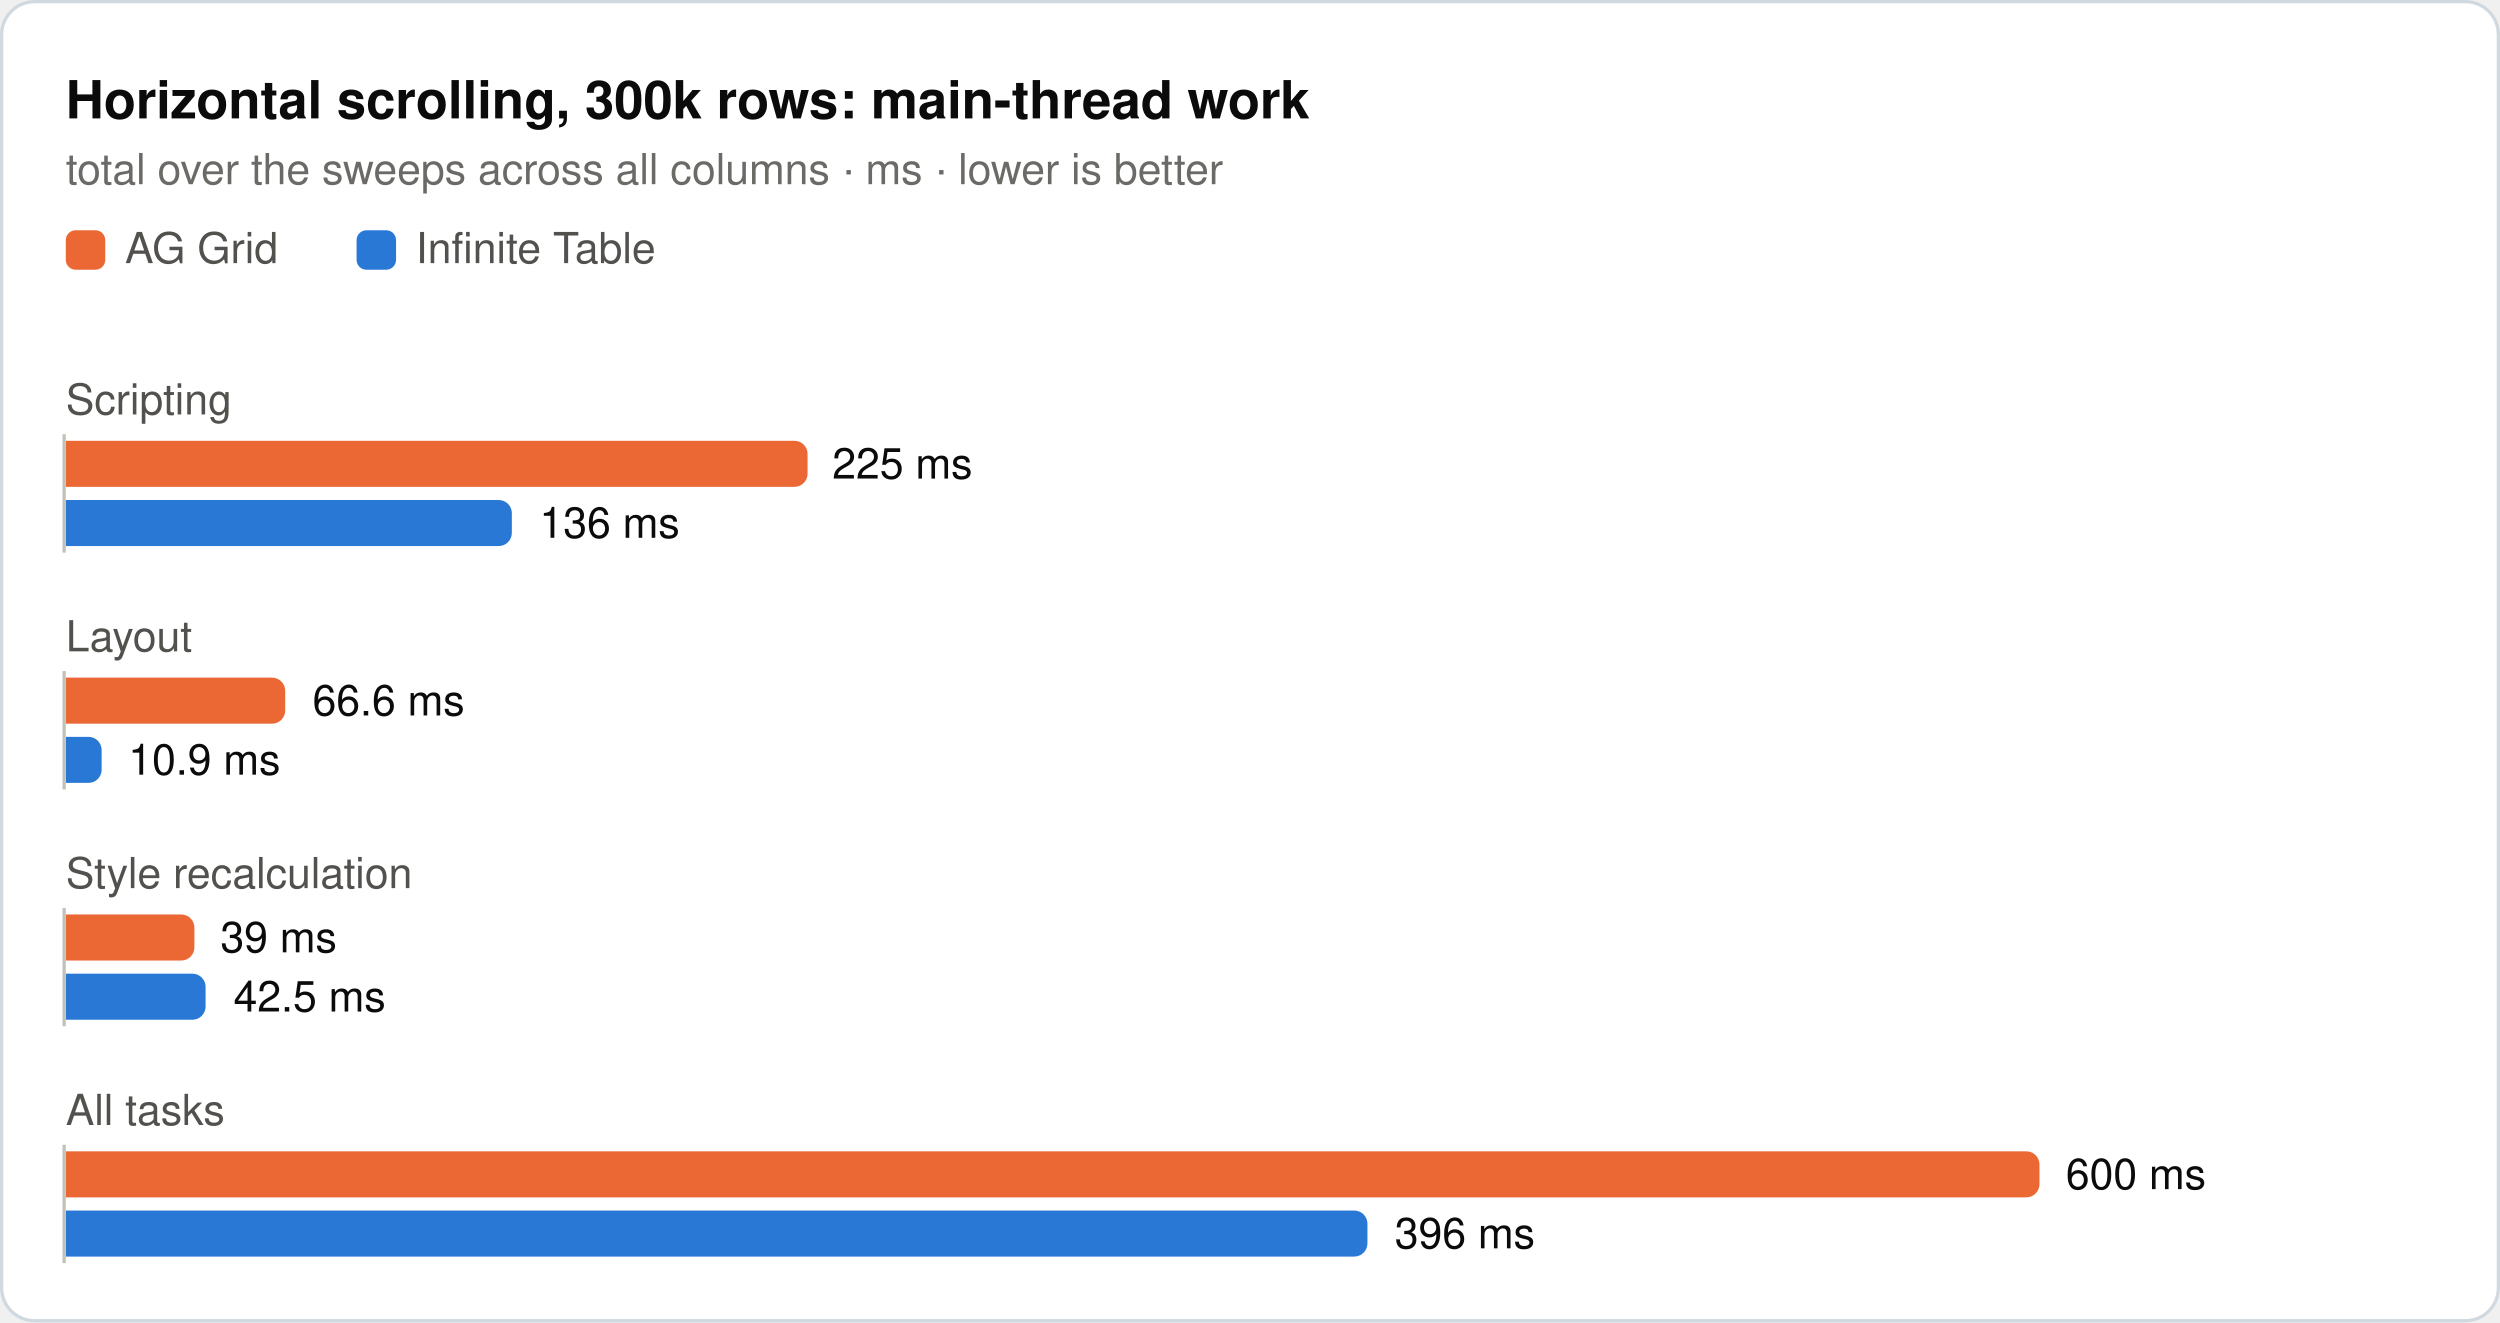
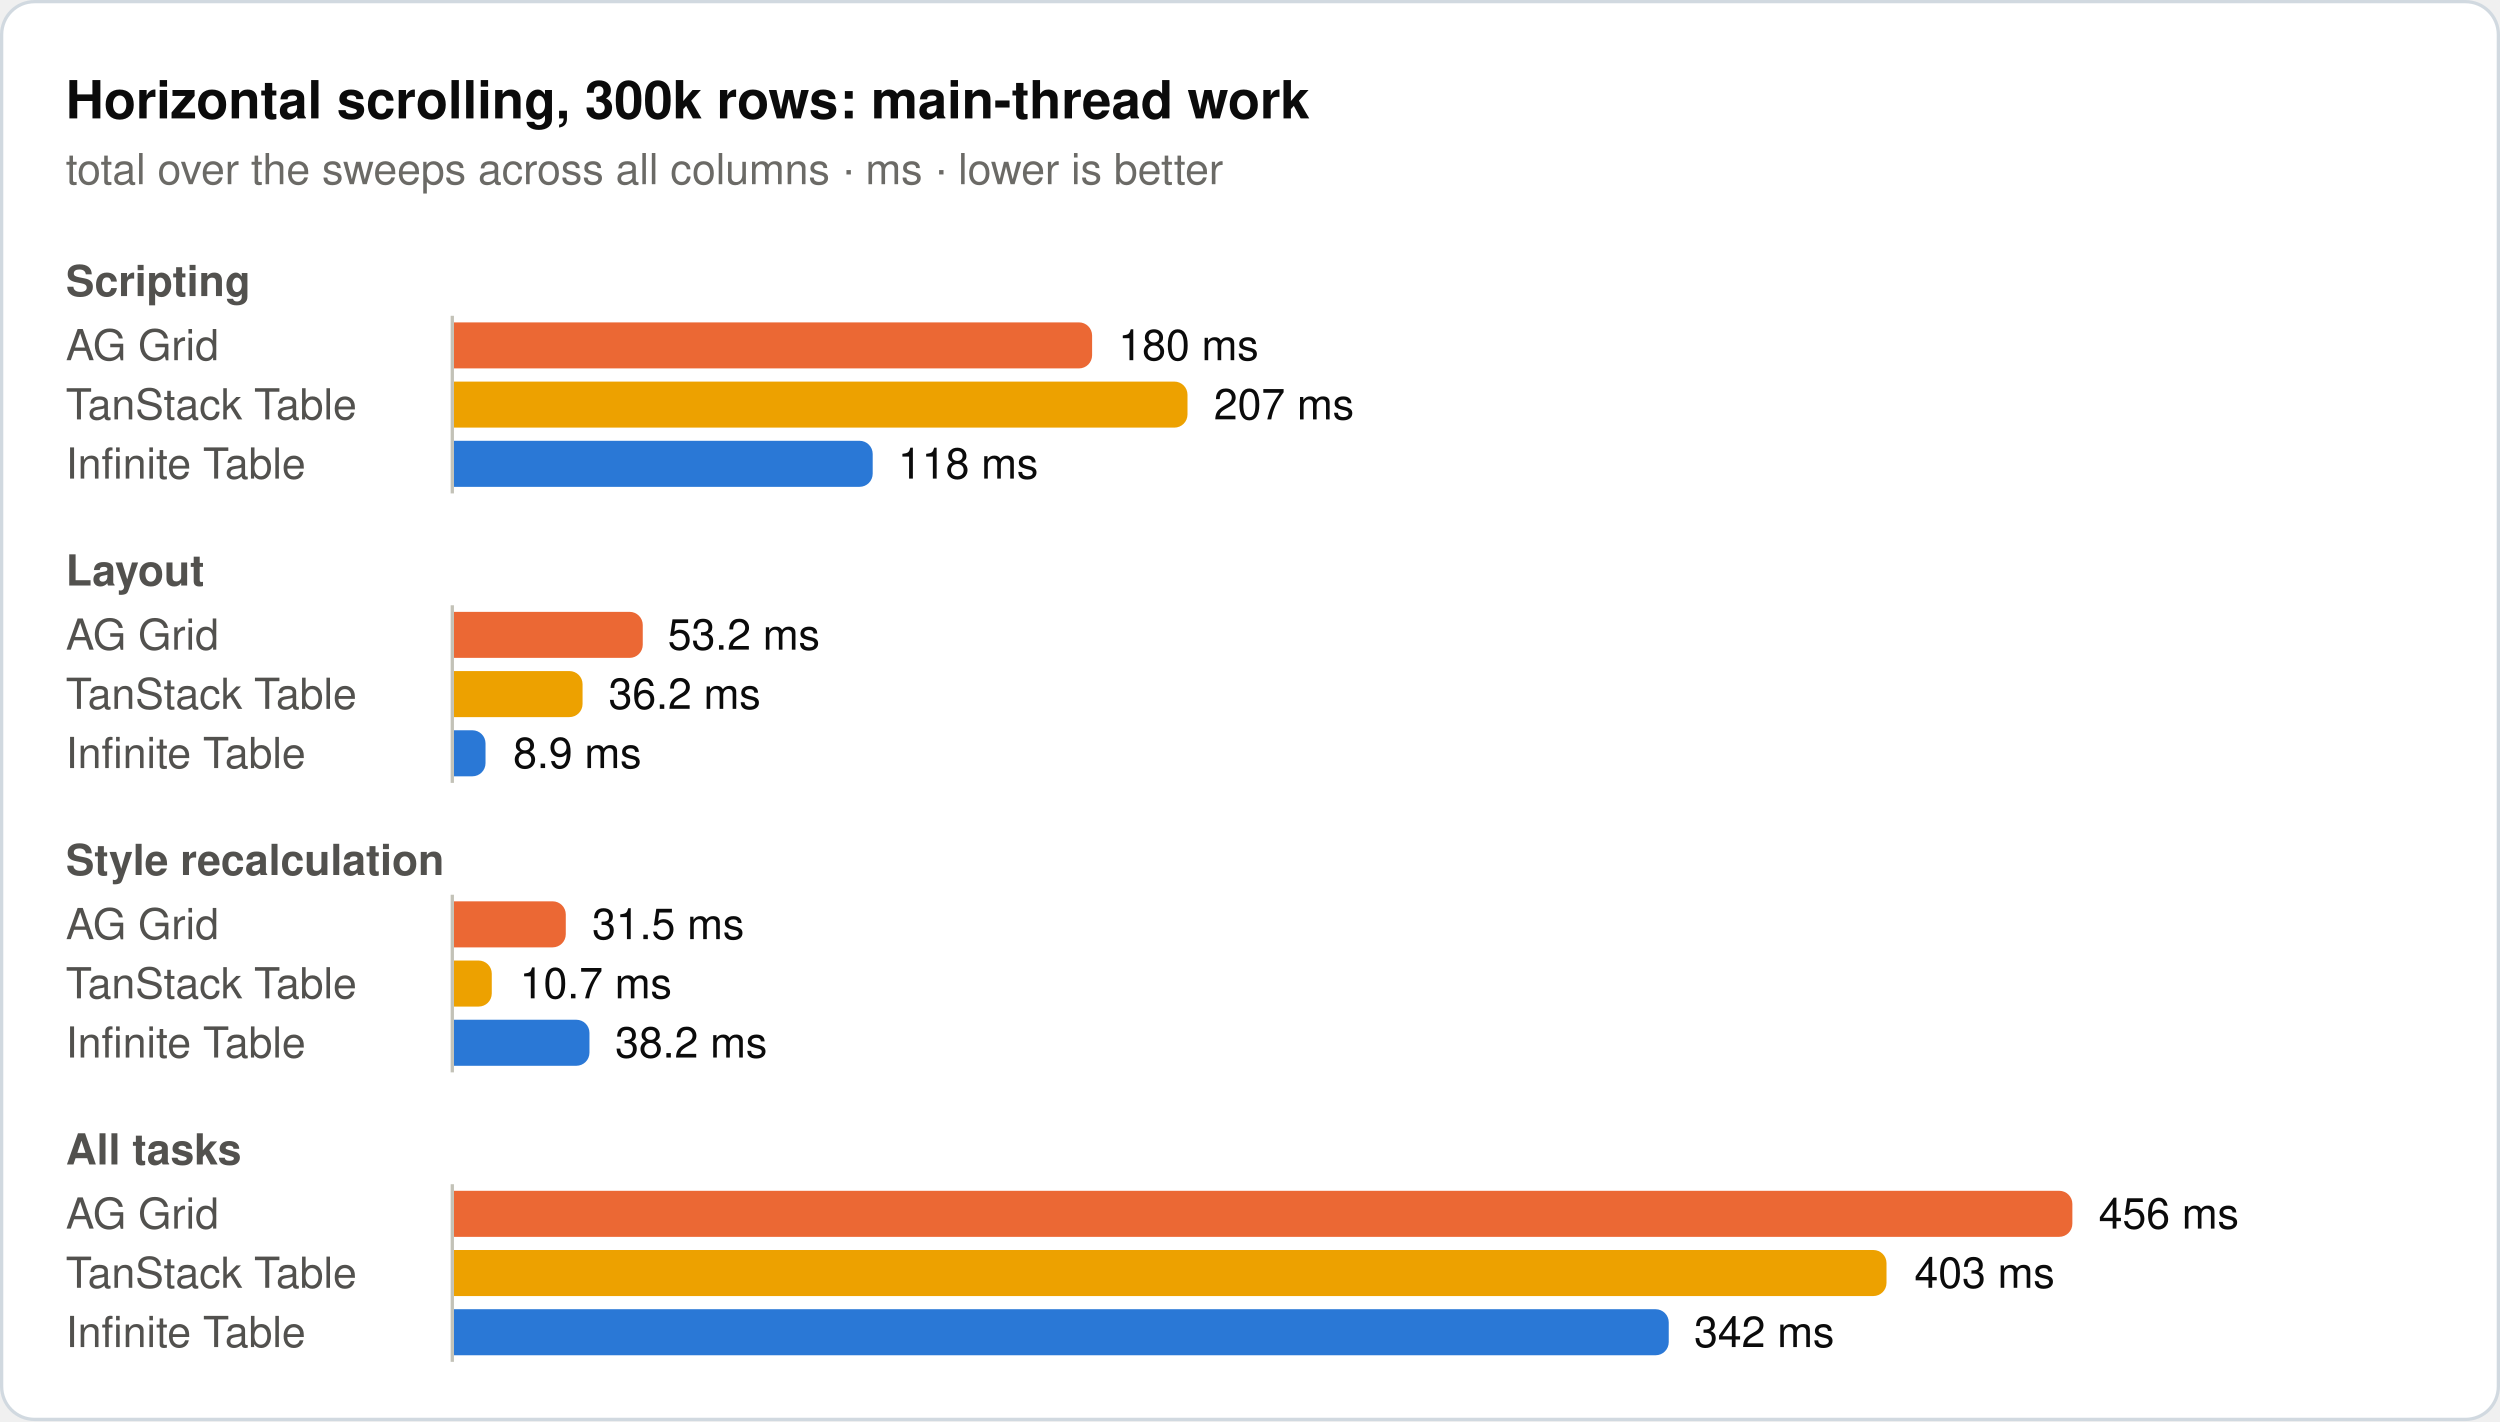
- <svg xmlns="http://www.w3.org/2000/svg" width="760" height="402" viewBox="0 0 760 402" role="img">
-   <rect x="0.5" y="0.5" width="759" height="401" rx="10" fill="#ffffff" stroke="#d1d9e0" />
+ <svg xmlns="http://www.w3.org/2000/svg" width="760" height="432" viewBox="0 0 760 432" role="img">
+   <rect x="0.5" y="0.5" width="759" height="431" rx="10" fill="#ffffff" stroke="#d1d9e0" />
  <text x="20" y="36" font-family="system-ui, -apple-system, 'Segoe UI', Helvetica, Arial, sans-serif" font-size="16" font-weight="600" fill="#0b0b0b">Horizontal scrolling, 300k rows: main-thread work</text>
  <text x="20" y="56" font-family="system-ui, -apple-system, 'Segoe UI', Helvetica, Arial, sans-serif" font-size="13" fill="#6b6a66">total over the sweeps across all columns · ms · lower is better</text>
-   <rect x="20" y="70" width="12" height="12" rx="3" fill="#eb6834" />
-   <text x="38" y="80" font-family="system-ui, -apple-system, 'Segoe UI', Helvetica, Arial, sans-serif" font-size="13" fill="#52514e">AG Grid</text>
-   <rect x="108.4" y="70" width="12" height="12" rx="3" fill="#2a78d6" />
-   <text x="126.4" y="80" font-family="system-ui, -apple-system, 'Segoe UI', Helvetica, Arial, sans-serif" font-size="13" fill="#52514e">Infinite Table</text>
-   <text x="20" y="126" font-family="system-ui, -apple-system, 'Segoe UI', Helvetica, Arial, sans-serif" font-size="13" fill="#52514e">Scripting</text>
-   <path d="M20,134H241.5a4,4 0 0 1 4,4V144a4,4 0 0 1 -4,4H20Z" fill="#eb6834" />
-   <text x="253" y="145.5" font-family="system-ui, -apple-system, 'Segoe UI', Helvetica, Arial, sans-serif" font-size="13" fill="#0b0b0b">225 ms</text>
-   <path d="M20,152H151.6a4,4 0 0 1 4,4V162a4,4 0 0 1 -4,4H20Z" fill="#2a78d6" />
-   <text x="164" y="163.5" font-family="system-ui, -apple-system, 'Segoe UI', Helvetica, Arial, sans-serif" font-size="13" fill="#0b0b0b">136 ms</text>
-   <line x1="19.5" y1="132" x2="19.5" y2="168" stroke="#c3c2b7" stroke-width="1" />
-   <text x="20" y="198" font-family="system-ui, -apple-system, 'Segoe UI', Helvetica, Arial, sans-serif" font-size="13" fill="#52514e">Layout</text>
-   <path d="M20,206H82.7a4,4 0 0 1 4,4V216a4,4 0 0 1 -4,4H20Z" fill="#eb6834" />
-   <text x="95" y="217.5" font-family="system-ui, -apple-system, 'Segoe UI', Helvetica, Arial, sans-serif" font-size="13" fill="#0b0b0b">66.6 ms</text>
-   <path d="M20,224H26.9a4,4 0 0 1 4,4V234a4,4 0 0 1 -4,4H20Z" fill="#2a78d6" />
-   <text x="39" y="235.5" font-family="system-ui, -apple-system, 'Segoe UI', Helvetica, Arial, sans-serif" font-size="13" fill="#0b0b0b">10.9 ms</text>
-   <line x1="19.5" y1="204" x2="19.5" y2="240" stroke="#c3c2b7" stroke-width="1" />
-   <text x="20" y="270" font-family="system-ui, -apple-system, 'Segoe UI', Helvetica, Arial, sans-serif" font-size="13" fill="#52514e">Style recalculation</text>
-   <path d="M20,278H55.1a4,4 0 0 1 4,4V288a4,4 0 0 1 -4,4H20Z" fill="#eb6834" />
-   <text x="67" y="289.5" font-family="system-ui, -apple-system, 'Segoe UI', Helvetica, Arial, sans-serif" font-size="13" fill="#0b0b0b">39 ms</text>
-   <path d="M20,296H58.5a4,4 0 0 1 4,4V306a4,4 0 0 1 -4,4H20Z" fill="#2a78d6" />
-   <text x="71" y="307.5" font-family="system-ui, -apple-system, 'Segoe UI', Helvetica, Arial, sans-serif" font-size="13" fill="#0b0b0b">42.5 ms</text>
-   <line x1="19.5" y1="276" x2="19.5" y2="312" stroke="#c3c2b7" stroke-width="1" />
-   <text x="20" y="342" font-family="system-ui, -apple-system, 'Segoe UI', Helvetica, Arial, sans-serif" font-size="13" fill="#52514e">All tasks</text>
-   <path d="M20,350H616a4,4 0 0 1 4,4V360a4,4 0 0 1 -4,4H20Z" fill="#eb6834" />
-   <text x="628" y="361.5" font-family="system-ui, -apple-system, 'Segoe UI', Helvetica, Arial, sans-serif" font-size="13" fill="#0b0b0b">600 ms</text>
-   <path d="M20,368H411.7a4,4 0 0 1 4,4V378a4,4 0 0 1 -4,4H20Z" fill="#2a78d6" />
-   <text x="424" y="379.5" font-family="system-ui, -apple-system, 'Segoe UI', Helvetica, Arial, sans-serif" font-size="13" fill="#0b0b0b">396 ms</text>
-   <line x1="19.5" y1="348" x2="19.5" y2="384" stroke="#c3c2b7" stroke-width="1" />
+   <text x="20" y="90" font-family="system-ui, -apple-system, 'Segoe UI', Helvetica, Arial, sans-serif" font-size="13" font-weight="600" fill="#52514e">Scripting</text>
+   <text x="20" y="109.5" font-family="system-ui, -apple-system, 'Segoe UI', Helvetica, Arial, sans-serif" font-size="13" fill="#52514e">AG Grid</text>
+   <path d="M138,98H328a4,4 0 0 1 4,4V108a4,4 0 0 1 -4,4H138Z" fill="#eb6834" />
+   <text x="340" y="109.5" font-family="system-ui, -apple-system, 'Segoe UI', Helvetica, Arial, sans-serif" font-size="13" fill="#0b0b0b">180 ms</text>
+   <text x="20" y="127.5" font-family="system-ui, -apple-system, 'Segoe UI', Helvetica, Arial, sans-serif" font-size="13" fill="#52514e">TanStack Table</text>
+   <path d="M138,116H357a4,4 0 0 1 4,4V126a4,4 0 0 1 -4,4H138Z" fill="#eda100" />
+   <text x="369" y="127.5" font-family="system-ui, -apple-system, 'Segoe UI', Helvetica, Arial, sans-serif" font-size="13" fill="#0b0b0b">207 ms</text>
+   <text x="20" y="145.5" font-family="system-ui, -apple-system, 'Segoe UI', Helvetica, Arial, sans-serif" font-size="13" fill="#52514e">Infinite Table</text>
+   <path d="M138,134H261.3a4,4 0 0 1 4,4V144a4,4 0 0 1 -4,4H138Z" fill="#2a78d6" />
+   <text x="273" y="145.5" font-family="system-ui, -apple-system, 'Segoe UI', Helvetica, Arial, sans-serif" font-size="13" fill="#0b0b0b">118 ms</text>
+   <line x1="137.5" y1="96" x2="137.5" y2="150" stroke="#c3c2b7" stroke-width="1" />
+   <text x="20" y="178" font-family="system-ui, -apple-system, 'Segoe UI', Helvetica, Arial, sans-serif" font-size="13" font-weight="600" fill="#52514e">Layout</text>
+   <text x="20" y="197.5" font-family="system-ui, -apple-system, 'Segoe UI', Helvetica, Arial, sans-serif" font-size="13" fill="#52514e">AG Grid</text>
+   <path d="M138,186H191.4a4,4 0 0 1 4,4V196a4,4 0 0 1 -4,4H138Z" fill="#eb6834" />
+   <text x="203" y="197.5" font-family="system-ui, -apple-system, 'Segoe UI', Helvetica, Arial, sans-serif" font-size="13" fill="#0b0b0b">53.2 ms</text>
+   <text x="20" y="215.5" font-family="system-ui, -apple-system, 'Segoe UI', Helvetica, Arial, sans-serif" font-size="13" fill="#52514e">TanStack Table</text>
+   <path d="M138,204H173.1a4,4 0 0 1 4,4V214a4,4 0 0 1 -4,4H138Z" fill="#eda100" />
+   <text x="185" y="215.5" font-family="system-ui, -apple-system, 'Segoe UI', Helvetica, Arial, sans-serif" font-size="13" fill="#0b0b0b">36.2 ms</text>
+   <text x="20" y="233.5" font-family="system-ui, -apple-system, 'Segoe UI', Helvetica, Arial, sans-serif" font-size="13" fill="#52514e">Infinite Table</text>
+   <path d="M138,222H143.6a4,4 0 0 1 4,4V232a4,4 0 0 1 -4,4H138Z" fill="#2a78d6" />
+   <text x="156" y="233.5" font-family="system-ui, -apple-system, 'Segoe UI', Helvetica, Arial, sans-serif" font-size="13" fill="#0b0b0b">8.9 ms</text>
+   <line x1="137.5" y1="184" x2="137.5" y2="238" stroke="#c3c2b7" stroke-width="1" />
+   <text x="20" y="266" font-family="system-ui, -apple-system, 'Segoe UI', Helvetica, Arial, sans-serif" font-size="13" font-weight="600" fill="#52514e">Style recalculation</text>
+   <text x="20" y="285.5" font-family="system-ui, -apple-system, 'Segoe UI', Helvetica, Arial, sans-serif" font-size="13" fill="#52514e">AG Grid</text>
+   <path d="M138,274H168a4,4 0 0 1 4,4V284a4,4 0 0 1 -4,4H138Z" fill="#eb6834" />
+   <text x="180" y="285.5" font-family="system-ui, -apple-system, 'Segoe UI', Helvetica, Arial, sans-serif" font-size="13" fill="#0b0b0b">31.5 ms</text>
+   <text x="20" y="303.5" font-family="system-ui, -apple-system, 'Segoe UI', Helvetica, Arial, sans-serif" font-size="13" fill="#52514e">TanStack Table</text>
+   <path d="M138,292H145.5a4,4 0 0 1 4,4V302a4,4 0 0 1 -4,4H138Z" fill="#eda100" />
+   <text x="158" y="303.5" font-family="system-ui, -apple-system, 'Segoe UI', Helvetica, Arial, sans-serif" font-size="13" fill="#0b0b0b">10.7 ms</text>
+   <text x="20" y="321.5" font-family="system-ui, -apple-system, 'Segoe UI', Helvetica, Arial, sans-serif" font-size="13" fill="#52514e">Infinite Table</text>
+   <path d="M138,310H175.2a4,4 0 0 1 4,4V320a4,4 0 0 1 -4,4H138Z" fill="#2a78d6" />
+   <text x="187" y="321.5" font-family="system-ui, -apple-system, 'Segoe UI', Helvetica, Arial, sans-serif" font-size="13" fill="#0b0b0b">38.2 ms</text>
+   <line x1="137.5" y1="272" x2="137.5" y2="326" stroke="#c3c2b7" stroke-width="1" />
+   <text x="20" y="354" font-family="system-ui, -apple-system, 'Segoe UI', Helvetica, Arial, sans-serif" font-size="13" font-weight="600" fill="#52514e">All tasks</text>
+   <text x="20" y="373.5" font-family="system-ui, -apple-system, 'Segoe UI', Helvetica, Arial, sans-serif" font-size="13" fill="#52514e">AG Grid</text>
+   <path d="M138,362H626a4,4 0 0 1 4,4V372a4,4 0 0 1 -4,4H138Z" fill="#eb6834" />
+   <text x="638" y="373.5" font-family="system-ui, -apple-system, 'Segoe UI', Helvetica, Arial, sans-serif" font-size="13" fill="#0b0b0b">456 ms</text>
+   <text x="20" y="391.5" font-family="system-ui, -apple-system, 'Segoe UI', Helvetica, Arial, sans-serif" font-size="13" fill="#52514e">TanStack Table</text>
+   <path d="M138,380H569.5a4,4 0 0 1 4,4V390a4,4 0 0 1 -4,4H138Z" fill="#eda100" />
+   <text x="582" y="391.5" font-family="system-ui, -apple-system, 'Segoe UI', Helvetica, Arial, sans-serif" font-size="13" fill="#0b0b0b">403 ms</text>
+   <text x="20" y="409.5" font-family="system-ui, -apple-system, 'Segoe UI', Helvetica, Arial, sans-serif" font-size="13" fill="#52514e">Infinite Table</text>
+   <path d="M138,398H503.3a4,4 0 0 1 4,4V408a4,4 0 0 1 -4,4H138Z" fill="#2a78d6" />
+   <text x="515" y="409.5" font-family="system-ui, -apple-system, 'Segoe UI', Helvetica, Arial, sans-serif" font-size="13" fill="#0b0b0b">342 ms</text>
+   <line x1="137.5" y1="360" x2="137.5" y2="414" stroke="#c3c2b7" stroke-width="1" />
</svg>
